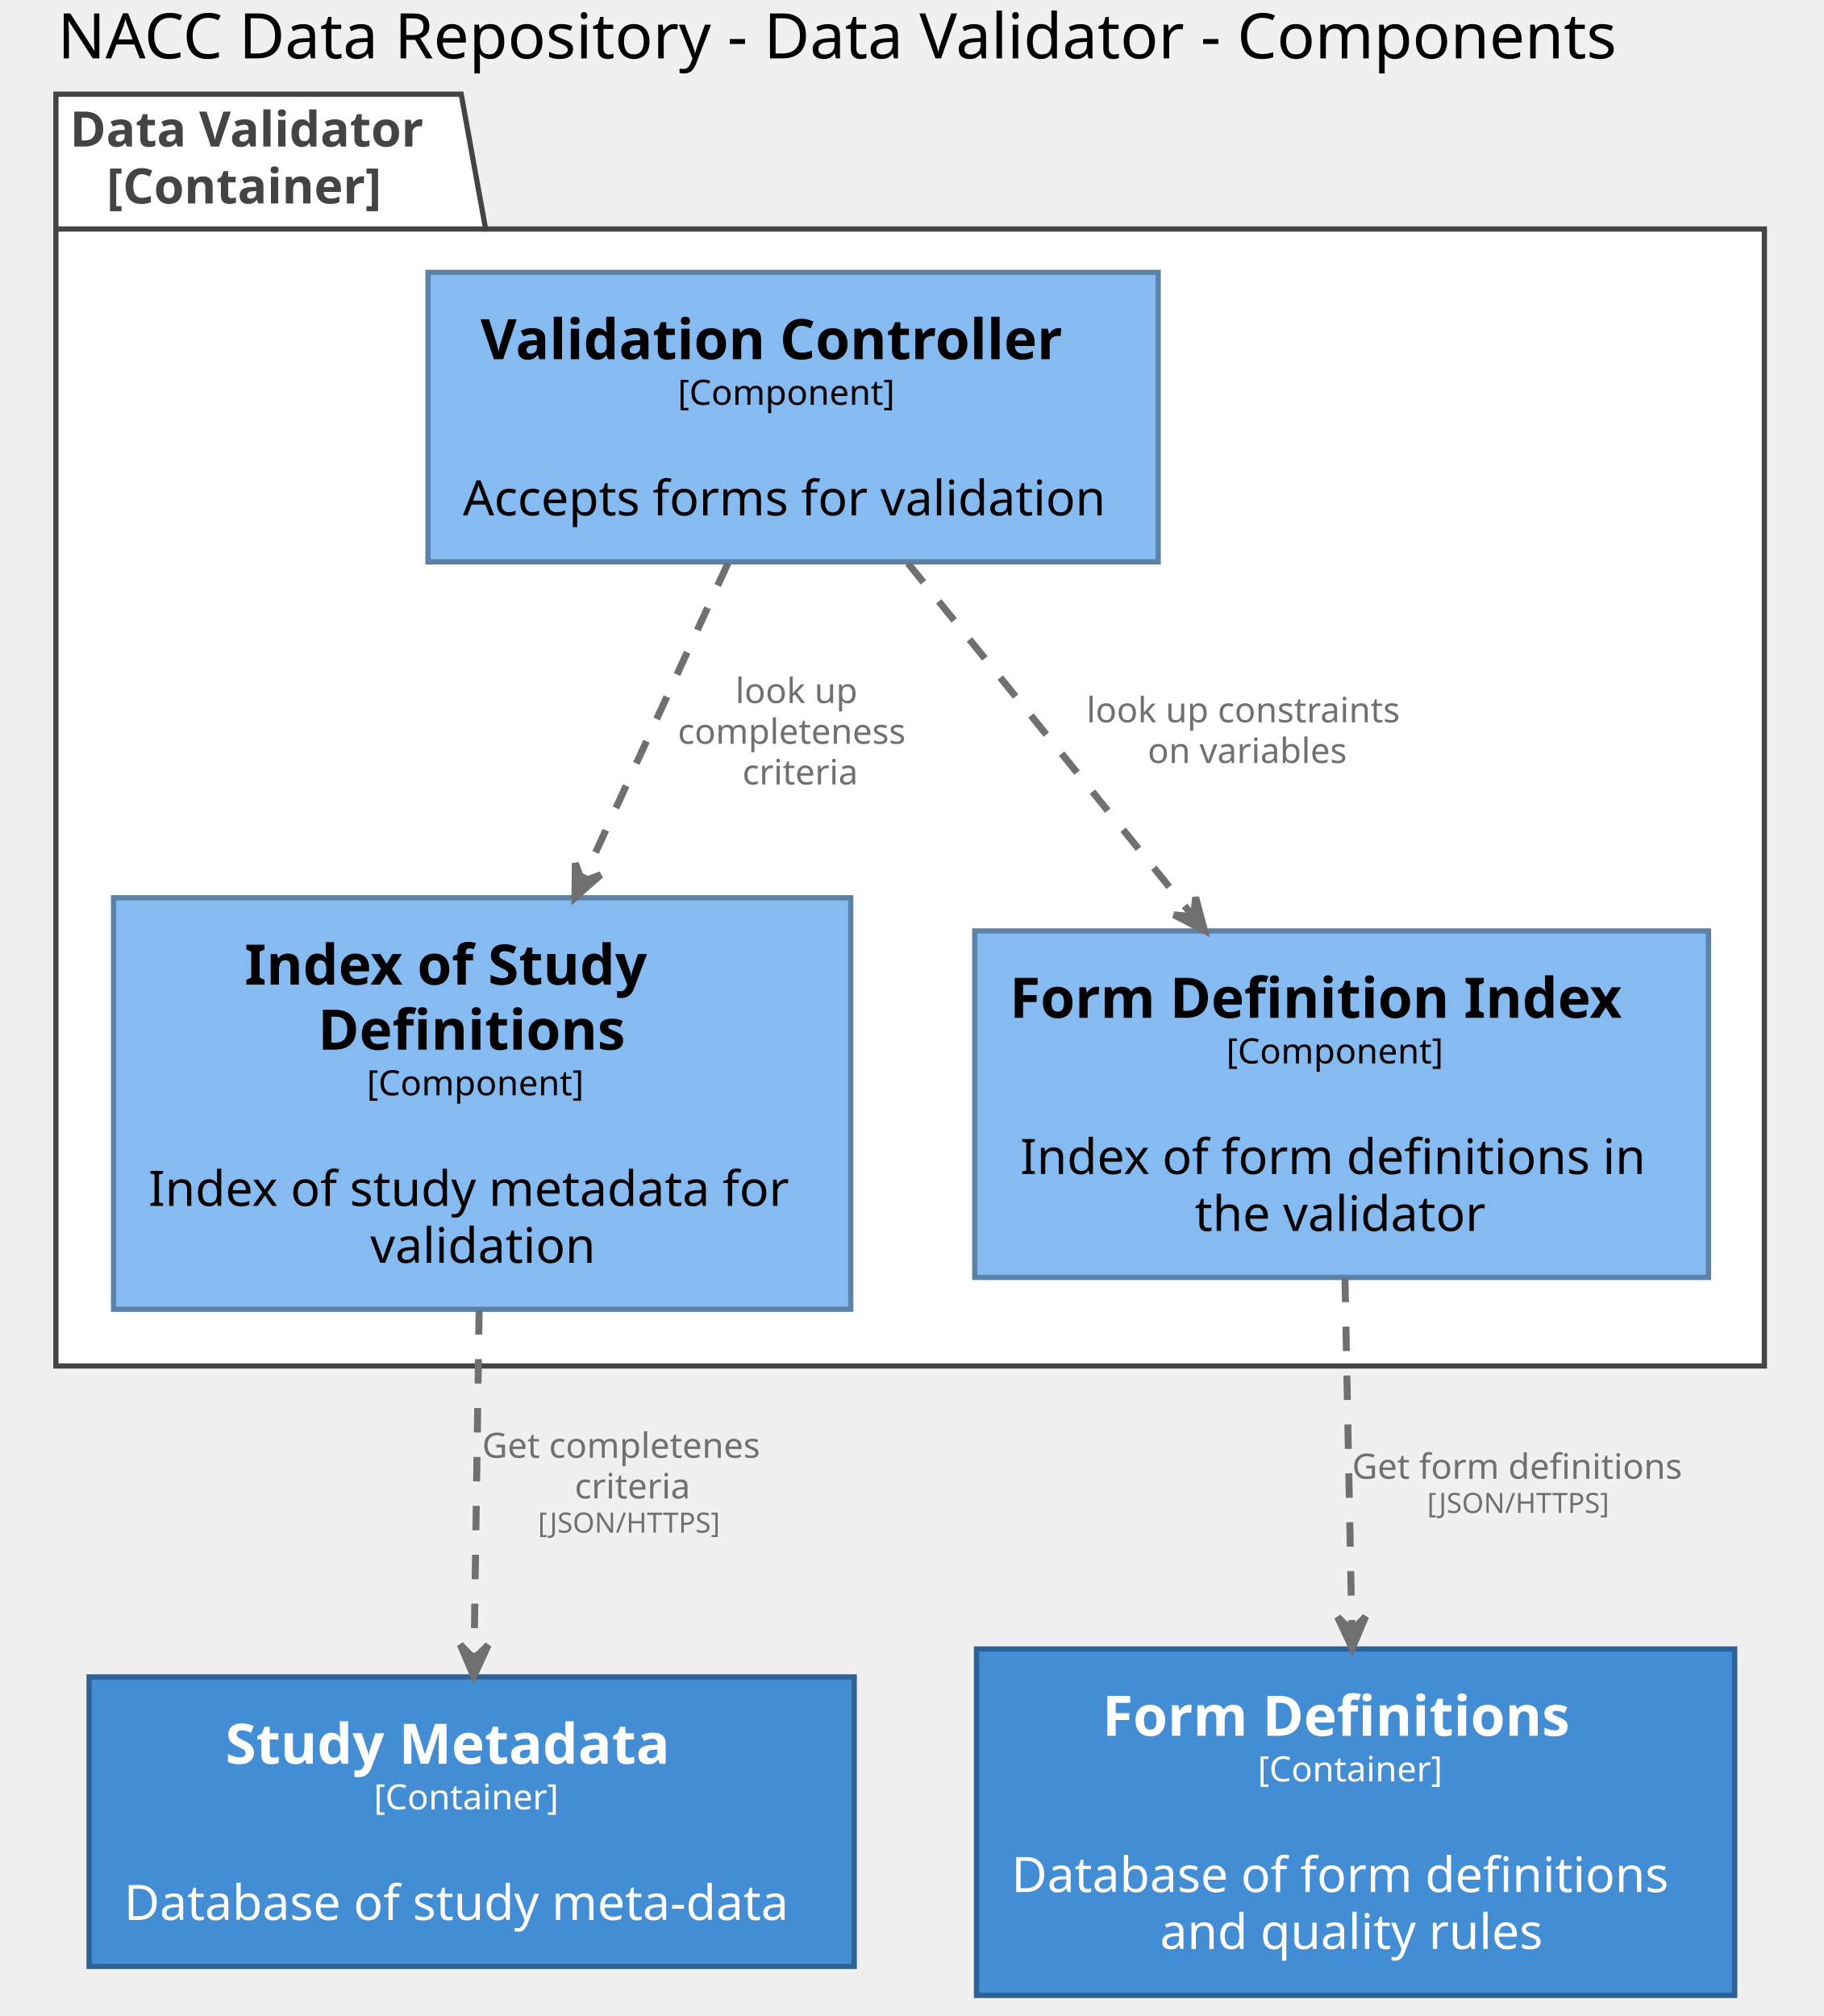
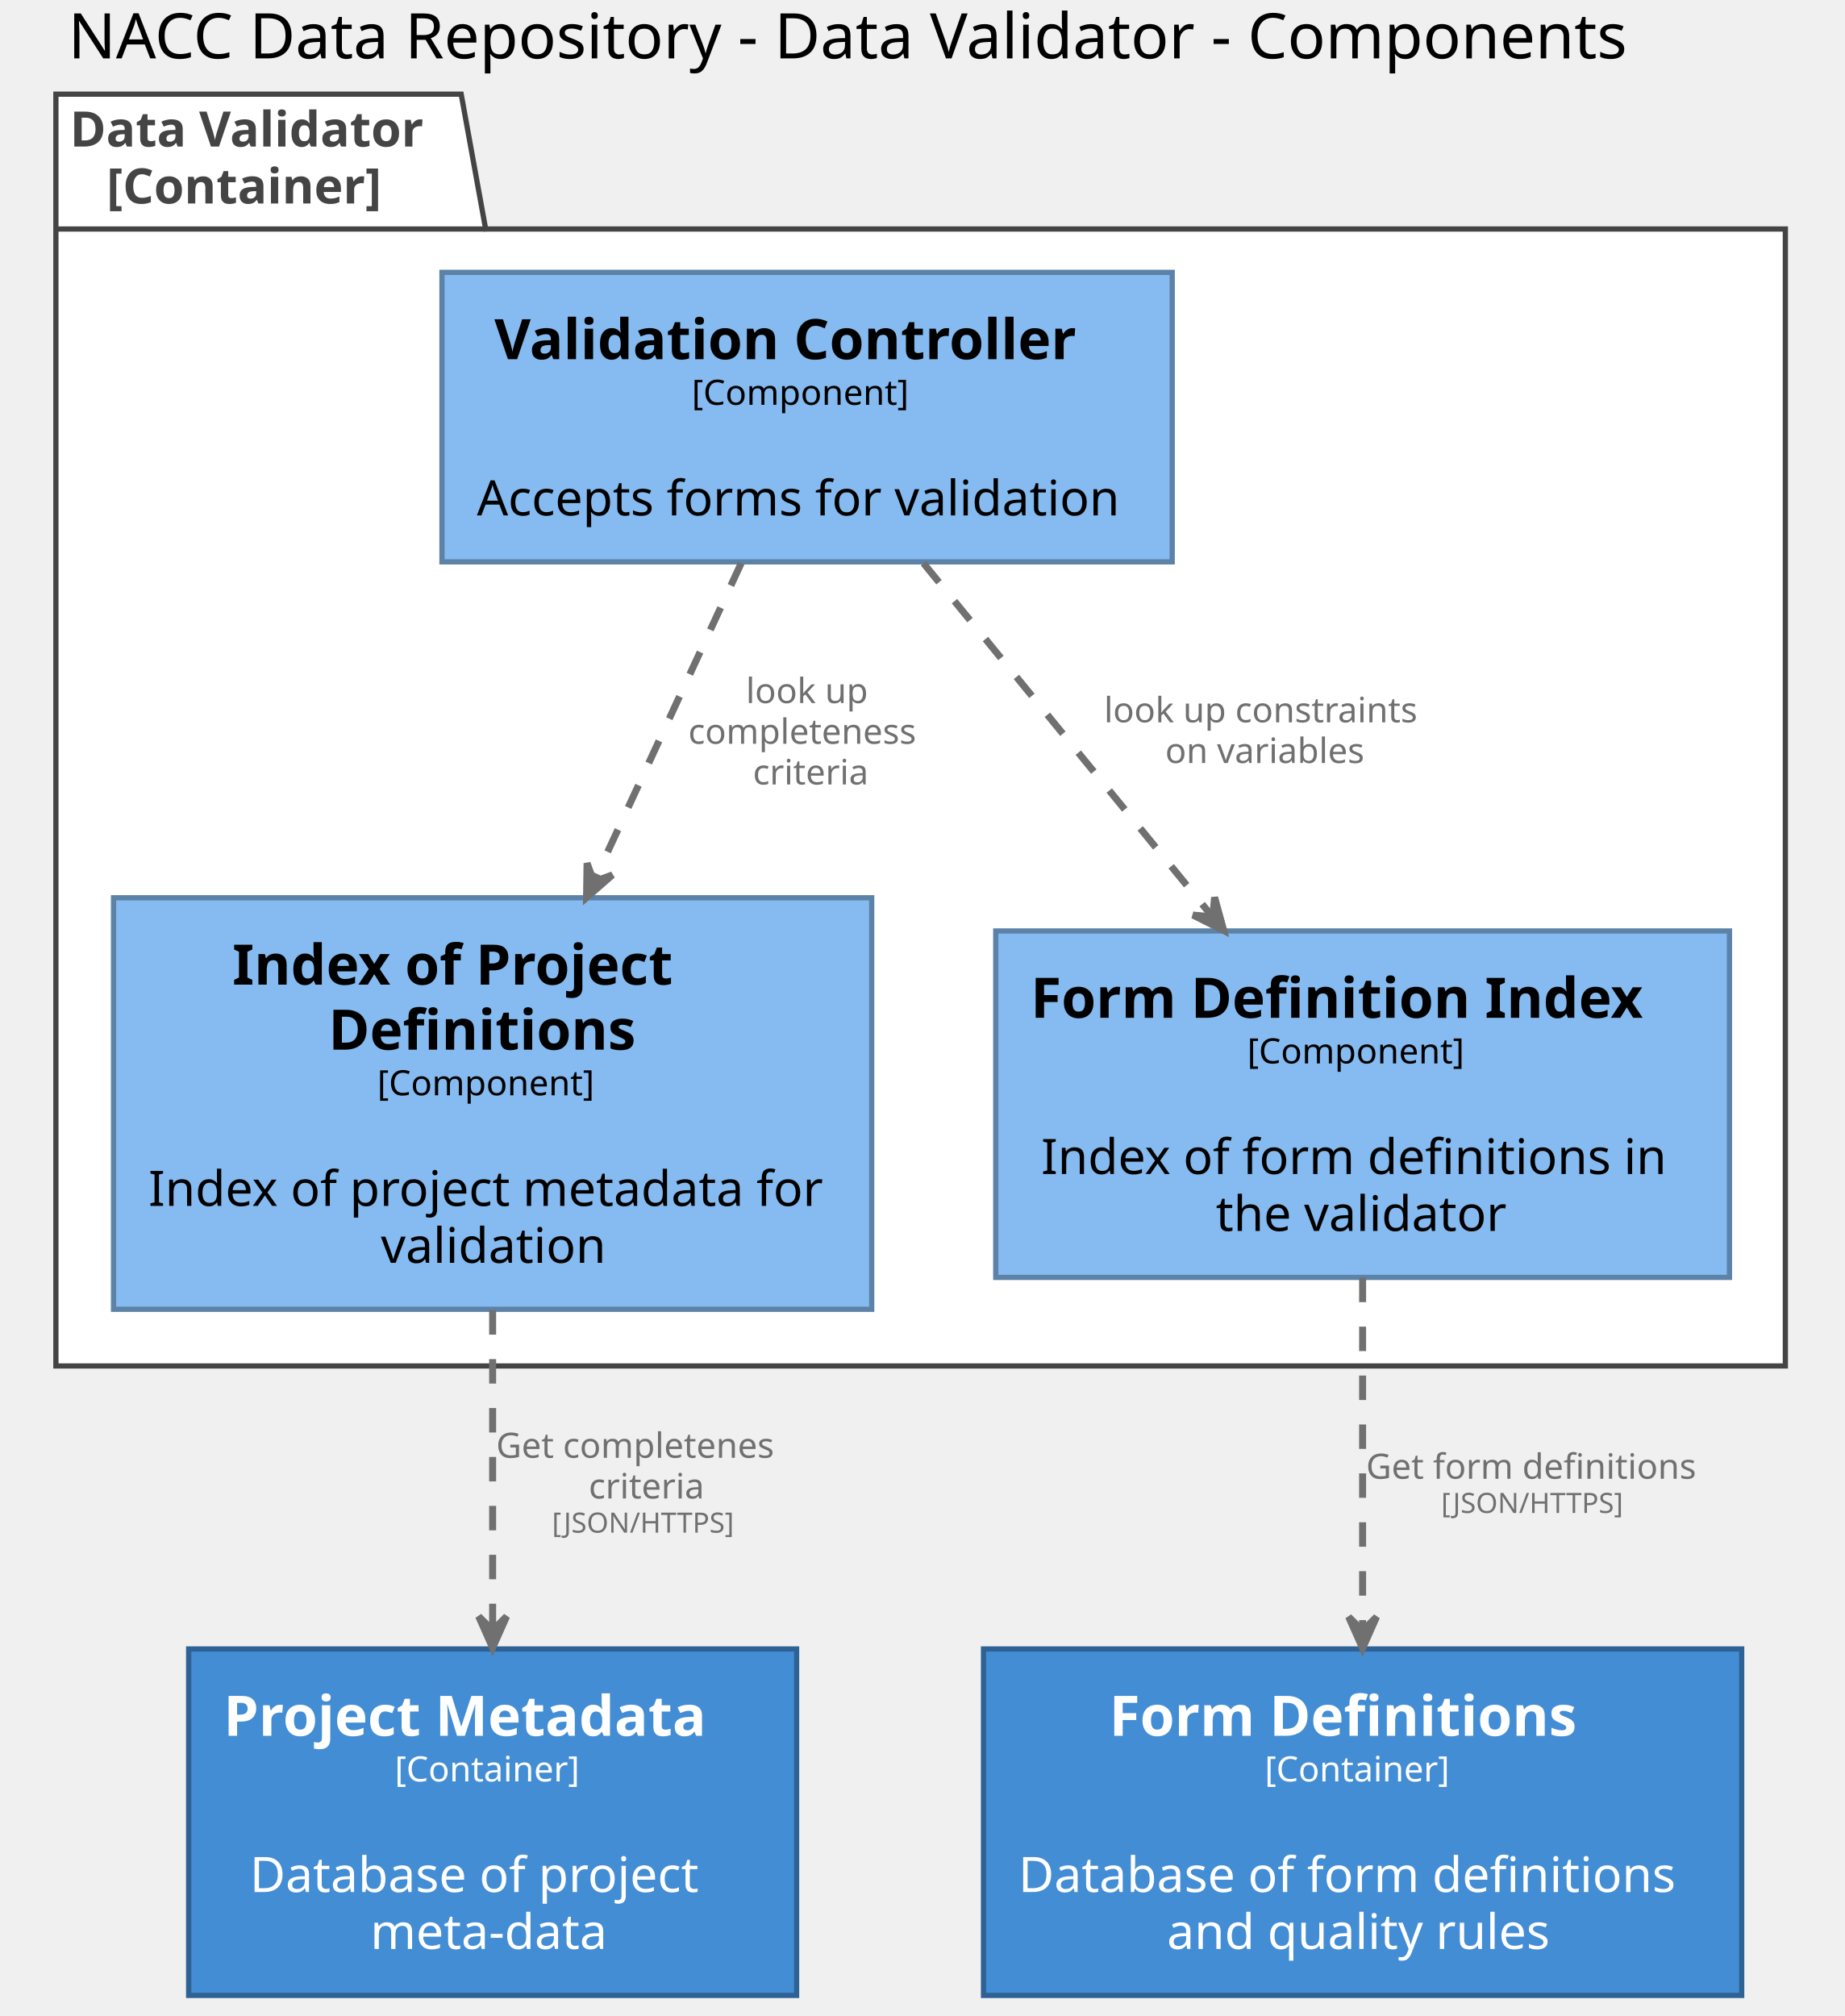
- <svg xmlns="http://www.w3.org/2000/svg" contentScriptType="application/ecmascript" contentStyleType="text/css" height="577px" preserveAspectRatio="none" style="width:522px;height:577px;background:#FFFFFF;" version="1.1" viewBox="0 0 522 577" width="522px" zoomAndPan="magnify">
+ <svg xmlns="http://www.w3.org/2000/svg" contentScriptType="application/ecmascript" contentStyleType="text/css" height="577px" preserveAspectRatio="none" style="width:528px;height:577px;background:#FFFFFF;" version="1.1" viewBox="0 0 528 577" width="528px" zoomAndPan="magnify">
  <defs />
  <g>
-     <text fill="#000000" font-family="sans-serif" font-size="18" lengthAdjust="spacing" textLength="476" x="16.5" y="16.708">NACC Data Repository - Data Validator - Components</text>
-     <polygon fill="#FFFFFF" points="16,26.953,132,26.953,139,65.547,505,65.547,505,390.953,16,390.953,16,26.953" style="stroke:#444444;stroke-width:1.5;" />
+     <text fill="#000000" font-family="sans-serif" font-size="18" lengthAdjust="spacing" textLength="476" x="19.5" y="16.708">NACC Data Repository - Data Validator - Components</text>
+     <polygon fill="#FFFFFF" points="16,26.953,132,26.953,139,65.547,511,65.547,511,390.953,16,390.953,16,26.953" style="stroke:#444444;stroke-width:1.5;" />
    <line style="stroke:#444444;stroke-width:1.5;" x1="16" x2="139" y1="65.547" y2="65.547" />
    <text fill="#444444" font-family="sans-serif" font-size="14" font-weight="bold" lengthAdjust="spacing" textLength="110" x="20" y="41.948">Data Validator</text>
    <text fill="#444444" font-family="sans-serif" font-size="14" font-weight="bold" lengthAdjust="spacing" textLength="89" x="30.5" y="58.245">[Container]</text>
-     <rect fill="#85BBF0" height="117.781" style="stroke:#5D82A8;stroke-width:1.5;" width="211" x="32.5" y="256.953" />
-     <text fill="#000000" font-family="sans-serif" font-size="16" font-weight="bold" lengthAdjust="spacing" textLength="130" x="70" y="281.805">Index of Study</text>
-     <text fill="#000000" font-family="sans-serif" font-size="16" font-weight="bold" lengthAdjust="spacing" textLength="94" x="91" y="300.43">Definitions</text>
-     <text fill="#000000" font-family="sans-serif" font-size="10" lengthAdjust="spacing" textLength="66" x="105" y="313.485">[Component]</text>
-     <text fill="#000000" font-family="sans-serif" font-size="14" lengthAdjust="spacing" textLength="0" x="140" y="328.839" />
-     <text fill="#000000" font-family="sans-serif" font-size="14" lengthAdjust="spacing" textLength="187" x="42.5" y="345.136">Index of study metadata for</text>
-     <text fill="#000000" font-family="sans-serif" font-size="14" lengthAdjust="spacing" textLength="64" x="106" y="361.433">validation</text>
-     <rect fill="#85BBF0" height="82.859" style="stroke:#5D82A8;stroke-width:1.5;" width="209" x="122.5" y="77.953" />
-     <text fill="#000000" font-family="sans-serif" font-size="16" font-weight="bold" lengthAdjust="spacing" textLength="179" x="137.5" y="102.805">Validation Controller</text>
-     <text fill="#000000" font-family="sans-serif" font-size="10" lengthAdjust="spacing" textLength="66" x="194" y="115.86">[Component]</text>
-     <text fill="#000000" font-family="sans-serif" font-size="14" lengthAdjust="spacing" textLength="0" x="229" y="131.214" />
-     <text fill="#000000" font-family="sans-serif" font-size="14" lengthAdjust="spacing" textLength="189" x="132.5" y="147.511">Accepts forms for validation</text>
-     <rect fill="#85BBF0" height="99.156" style="stroke:#5D82A8;stroke-width:1.5;" width="210" x="279" y="266.453" />
-     <text fill="#000000" font-family="sans-serif" font-size="16" font-weight="bold" lengthAdjust="spacing" textLength="190" x="289" y="291.305">Form Definition Index</text>
-     <text fill="#000000" font-family="sans-serif" font-size="10" lengthAdjust="spacing" textLength="66" x="351" y="304.36">[Component]</text>
-     <text fill="#000000" font-family="sans-serif" font-size="14" lengthAdjust="spacing" textLength="0" x="386" y="319.714" />
-     <text fill="#000000" font-family="sans-serif" font-size="14" lengthAdjust="spacing" textLength="180" x="292" y="336.011">Index of form definitions in</text>
-     <text fill="#000000" font-family="sans-serif" font-size="14" lengthAdjust="spacing" textLength="84" x="342" y="352.308">the validator</text>
-     <rect fill="#438DD5" height="99.156" style="stroke:#2E6295;stroke-width:1.5;" width="217" x="279.5" y="471.953" />
-     <text fill="#FFFFFF" font-family="sans-serif" font-size="16" font-weight="bold" lengthAdjust="spacing" textLength="145" x="315.5" y="496.805">Form Definitions</text>
-     <text fill="#FFFFFF" font-family="sans-serif" font-size="10" lengthAdjust="spacing" textLength="56" x="360" y="509.86">[Container]</text>
-     <text fill="#FFFFFF" font-family="sans-serif" font-size="14" lengthAdjust="spacing" textLength="0" x="390" y="525.214" />
-     <text fill="#FFFFFF" font-family="sans-serif" font-size="14" lengthAdjust="spacing" textLength="193" x="289.5" y="541.511">Database of form definitions</text>
-     <text fill="#FFFFFF" font-family="sans-serif" font-size="14" lengthAdjust="spacing" textLength="112" x="332" y="557.808">and quality rules</text>
-     <rect fill="#438DD5" height="82.859" style="stroke:#2E6295;stroke-width:1.5;" width="219" x="25.5" y="479.953" />
-     <text fill="#FFFFFF" font-family="sans-serif" font-size="16" font-weight="bold" lengthAdjust="spacing" textLength="141" x="64.5" y="504.805">Study Metadata</text>
-     <text fill="#FFFFFF" font-family="sans-serif" font-size="10" lengthAdjust="spacing" textLength="56" x="107" y="517.86">[Container]</text>
-     <text fill="#FFFFFF" font-family="sans-serif" font-size="14" lengthAdjust="spacing" textLength="0" x="137" y="533.214" />
-     <text fill="#FFFFFF" font-family="sans-serif" font-size="14" lengthAdjust="spacing" textLength="199" x="35.5" y="549.511">Database of study meta-data</text>
-     <path d="M137.14,374.993 C136.68,406.643 136.11,445.263 135.67,474.753 " fill="none" id="NACCDataRepository.DataValidator.IndexofStudyDefinitions-to-NACCDataRepository.StudyMetadata" style="stroke:#707070;stroke-width:2.0;stroke-dasharray:7.0,7.0;" />
-     <polygon fill="#707070" points="135.6,479.773,139.728,470.831,135.671,474.774,131.729,470.717,135.6,479.773" style="stroke:#707070;stroke-width:2.0;" />
-     <text fill="#707070" font-family="sans-serif" font-size="10" lengthAdjust="spacing" textLength="83" x="138" y="417.235">Get completenes</text>
-     <text fill="#707070" font-family="sans-serif" font-size="10" lengthAdjust="spacing" textLength="33" x="164.5" y="428.876">criteria</text>
-     <text fill="#707070" font-family="sans-serif" font-size="8" lengthAdjust="spacing" textLength="54" x="154" y="438.66">[JSON/HTTPS]</text>
-     <path d="M259.91,161.223 C283.58,190.543 315.7,230.343 341.33,262.093 " fill="none" id="NACCDataRepository.DataValidator.ValidationController-to-NACCDataRepository.DataValidator.FormDefinitionIndex" style="stroke:#707070;stroke-width:2.0;stroke-dasharray:7.0,7.0;" />
-     <polygon fill="#707070" points="344.75,266.323,342.217,256.805,341.613,262.43,335.988,261.825,344.75,266.323" style="stroke:#707070;stroke-width:2.0;" />
-     <text fill="#707070" font-family="sans-serif" font-size="10" lengthAdjust="spacing" textLength="90" x="311" y="206.735">look up constraints</text>
-     <text fill="#707070" font-family="sans-serif" font-size="10" lengthAdjust="spacing" textLength="58" x="328.5" y="218.376">on variables</text>
-     <path d="M208.34,161.223 C196.3,187.553 180.38,222.333 166.74,252.153 " fill="none" id="NACCDataRepository.DataValidator.ValidationController-to-NACCDataRepository.DataValidator.IndexofStudyDefinitions" style="stroke:#707070;stroke-width:2.0;stroke-dasharray:7.0,7.0;" />
-     <polygon fill="#707070" points="164.57,256.893,171.943,250.364,166.644,252.344,164.664,247.045,164.57,256.893" style="stroke:#707070;stroke-width:2.0;" />
-     <text fill="#707070" font-family="sans-serif" font-size="10" lengthAdjust="spacing" textLength="34" x="210.5" y="201.235">look up</text>
-     <text fill="#707070" font-family="sans-serif" font-size="10" lengthAdjust="spacing" textLength="67" x="194" y="212.876">completeness</text>
-     <text fill="#707070" font-family="sans-serif" font-size="10" lengthAdjust="spacing" textLength="33" x="212.5" y="224.517">criteria</text>
-     <path d="M384.96,365.693 C385.55,396.043 386.32,435.113 386.94,466.403 " fill="none" id="NACCDataRepository.DataValidator.FormDefinitionIndex-to-NACCDataRepository.FormDefinitions" style="stroke:#707070;stroke-width:2.0;stroke-dasharray:7.0,7.0;" />
-     <polygon fill="#707070" points="387.04,471.753,390.859,462.675,386.94,466.754,382.861,462.835,387.04,471.753" style="stroke:#707070;stroke-width:2.0;" />
-     <text fill="#707070" font-family="sans-serif" font-size="10" lengthAdjust="spacing" textLength="97" x="387" y="423.235">Get form definitions</text>
-     <text fill="#707070" font-family="sans-serif" font-size="8" lengthAdjust="spacing" textLength="54" x="408.5" y="433.019">[JSON/HTTPS]</text>
+     <rect fill="#85BBF0" height="117.781" style="stroke:#5D82A8;stroke-width:1.5;" width="217" x="32.5" y="256.953" />
+     <text fill="#000000" font-family="sans-serif" font-size="16" font-weight="bold" lengthAdjust="spacing" textLength="143" x="66.5" y="281.805">Index of Project</text>
+     <text fill="#000000" font-family="sans-serif" font-size="16" font-weight="bold" lengthAdjust="spacing" textLength="94" x="94" y="300.43">Definitions</text>
+     <text fill="#000000" font-family="sans-serif" font-size="10" lengthAdjust="spacing" textLength="66" x="108" y="313.485">[Component]</text>
+     <text fill="#000000" font-family="sans-serif" font-size="14" lengthAdjust="spacing" textLength="0" x="143" y="328.839" />
+     <text fill="#000000" font-family="sans-serif" font-size="14" lengthAdjust="spacing" textLength="197" x="42.5" y="345.136">Index of project metadata for</text>
+     <text fill="#000000" font-family="sans-serif" font-size="14" lengthAdjust="spacing" textLength="64" x="109" y="361.433">validation</text>
+     <rect fill="#85BBF0" height="82.859" style="stroke:#5D82A8;stroke-width:1.5;" width="209" x="126.5" y="77.953" />
+     <text fill="#000000" font-family="sans-serif" font-size="16" font-weight="bold" lengthAdjust="spacing" textLength="179" x="141.5" y="102.805">Validation Controller</text>
+     <text fill="#000000" font-family="sans-serif" font-size="10" lengthAdjust="spacing" textLength="66" x="198" y="115.86">[Component]</text>
+     <text fill="#000000" font-family="sans-serif" font-size="14" lengthAdjust="spacing" textLength="0" x="233" y="131.214" />
+     <text fill="#000000" font-family="sans-serif" font-size="14" lengthAdjust="spacing" textLength="189" x="136.5" y="147.511">Accepts forms for validation</text>
+     <rect fill="#85BBF0" height="99.156" style="stroke:#5D82A8;stroke-width:1.5;" width="210" x="285" y="266.453" />
+     <text fill="#000000" font-family="sans-serif" font-size="16" font-weight="bold" lengthAdjust="spacing" textLength="190" x="295" y="291.305">Form Definition Index</text>
+     <text fill="#000000" font-family="sans-serif" font-size="10" lengthAdjust="spacing" textLength="66" x="357" y="304.36">[Component]</text>
+     <text fill="#000000" font-family="sans-serif" font-size="14" lengthAdjust="spacing" textLength="0" x="392" y="319.714" />
+     <text fill="#000000" font-family="sans-serif" font-size="14" lengthAdjust="spacing" textLength="180" x="298" y="336.011">Index of form definitions in</text>
+     <text fill="#000000" font-family="sans-serif" font-size="14" lengthAdjust="spacing" textLength="84" x="348" y="352.308">the validator</text>
+     <rect fill="#438DD5" height="99.156" style="stroke:#2E6295;stroke-width:1.5;" width="217" x="281.5" y="471.953" />
+     <text fill="#FFFFFF" font-family="sans-serif" font-size="16" font-weight="bold" lengthAdjust="spacing" textLength="145" x="317.5" y="496.805">Form Definitions</text>
+     <text fill="#FFFFFF" font-family="sans-serif" font-size="10" lengthAdjust="spacing" textLength="56" x="362" y="509.86">[Container]</text>
+     <text fill="#FFFFFF" font-family="sans-serif" font-size="14" lengthAdjust="spacing" textLength="0" x="392" y="525.214" />
+     <text fill="#FFFFFF" font-family="sans-serif" font-size="14" lengthAdjust="spacing" textLength="193" x="291.5" y="541.511">Database of form definitions</text>
+     <text fill="#FFFFFF" font-family="sans-serif" font-size="14" lengthAdjust="spacing" textLength="112" x="334" y="557.808">and quality rules</text>
+     <rect fill="#438DD5" height="99.156" style="stroke:#2E6295;stroke-width:1.5;" width="174" x="54" y="471.953" />
+     <text fill="#FFFFFF" font-family="sans-serif" font-size="16" font-weight="bold" lengthAdjust="spacing" textLength="154" x="64" y="496.805">Project Metadata</text>
+     <text fill="#FFFFFF" font-family="sans-serif" font-size="10" lengthAdjust="spacing" textLength="56" x="113" y="509.86">[Container]</text>
+     <text fill="#FFFFFF" font-family="sans-serif" font-size="14" lengthAdjust="spacing" textLength="0" x="143" y="525.214" />
+     <text fill="#FFFFFF" font-family="sans-serif" font-size="14" lengthAdjust="spacing" textLength="135" x="71.5" y="541.511">Database of project</text>
+     <text fill="#FFFFFF" font-family="sans-serif" font-size="14" lengthAdjust="spacing" textLength="70" x="106" y="557.808">meta-data</text>
+     <path d="M141,374.993 C141,403.753 141,438.253 141,466.443 " fill="none" id="NACCDataRepository.DataValidator.IndexofProjectDefinitions-to-NACCDataRepository.ProjectMetadata" style="stroke:#707070;stroke-width:2.0;stroke-dasharray:7.0,7.0;" />
+     <polygon fill="#707070" points="141,471.623,145,462.623,141,466.623,137,462.623,141,471.623" style="stroke:#707070;stroke-width:2.0;" />
+     <text fill="#707070" font-family="sans-serif" font-size="10" lengthAdjust="spacing" textLength="83" x="142" y="417.235">Get completenes</text>
+     <text fill="#707070" font-family="sans-serif" font-size="10" lengthAdjust="spacing" textLength="33" x="168.5" y="428.876">criteria</text>
+     <text fill="#707070" font-family="sans-serif" font-size="8" lengthAdjust="spacing" textLength="54" x="158" y="438.66">[JSON/HTTPS]</text>
+     <path d="M264.33,161.223 C288.3,190.543 320.83,230.343 346.79,262.093 " fill="none" id="NACCDataRepository.DataValidator.ValidationController-to-NACCDataRepository.DataValidator.FormDefinitionIndex" style="stroke:#707070;stroke-width:2.0;stroke-dasharray:7.0,7.0;" />
+     <polygon fill="#707070" points="350.25,266.323,347.641,256.826,347.082,262.455,341.452,261.896,350.25,266.323" style="stroke:#707070;stroke-width:2.0;" />
+     <text fill="#707070" font-family="sans-serif" font-size="10" lengthAdjust="spacing" textLength="90" x="316" y="206.735">look up constraints</text>
+     <text fill="#707070" font-family="sans-serif" font-size="10" lengthAdjust="spacing" textLength="58" x="333.5" y="218.376">on variables</text>
+     <path d="M212.13,161.223 C199.95,187.553 183.86,222.333 170.06,252.153 " fill="none" id="NACCDataRepository.DataValidator.ValidationController-to-NACCDataRepository.DataValidator.IndexofProjectDefinitions" style="stroke:#707070;stroke-width:2.0;stroke-dasharray:7.0,7.0;" />
+     <polygon fill="#707070" points="167.87,256.893,175.285,250.411,169.974,252.357,168.027,247.046,167.87,256.893" style="stroke:#707070;stroke-width:2.0;" />
+     <text fill="#707070" font-family="sans-serif" font-size="10" lengthAdjust="spacing" textLength="34" x="213.5" y="201.235">look up</text>
+     <text fill="#707070" font-family="sans-serif" font-size="10" lengthAdjust="spacing" textLength="67" x="197" y="212.876">completeness</text>
+     <text fill="#707070" font-family="sans-serif" font-size="10" lengthAdjust="spacing" textLength="33" x="215.5" y="224.517">criteria</text>
+     <path d="M390,365.693 C390,396.043 390,435.113 390,466.403 " fill="none" id="NACCDataRepository.DataValidator.FormDefinitionIndex-to-NACCDataRepository.FormDefinitions" style="stroke:#707070;stroke-width:2.0;stroke-dasharray:7.0,7.0;" />
+     <polygon fill="#707070" points="390,471.753,394,462.753,390,466.753,386,462.753,390,471.753" style="stroke:#707070;stroke-width:2.0;" />
+     <text fill="#707070" font-family="sans-serif" font-size="10" lengthAdjust="spacing" textLength="97" x="391" y="423.235">Get form definitions</text>
+     <text fill="#707070" font-family="sans-serif" font-size="8" lengthAdjust="spacing" textLength="54" x="412.5" y="433.019">[JSON/HTTPS]</text>
  </g>
</svg>
